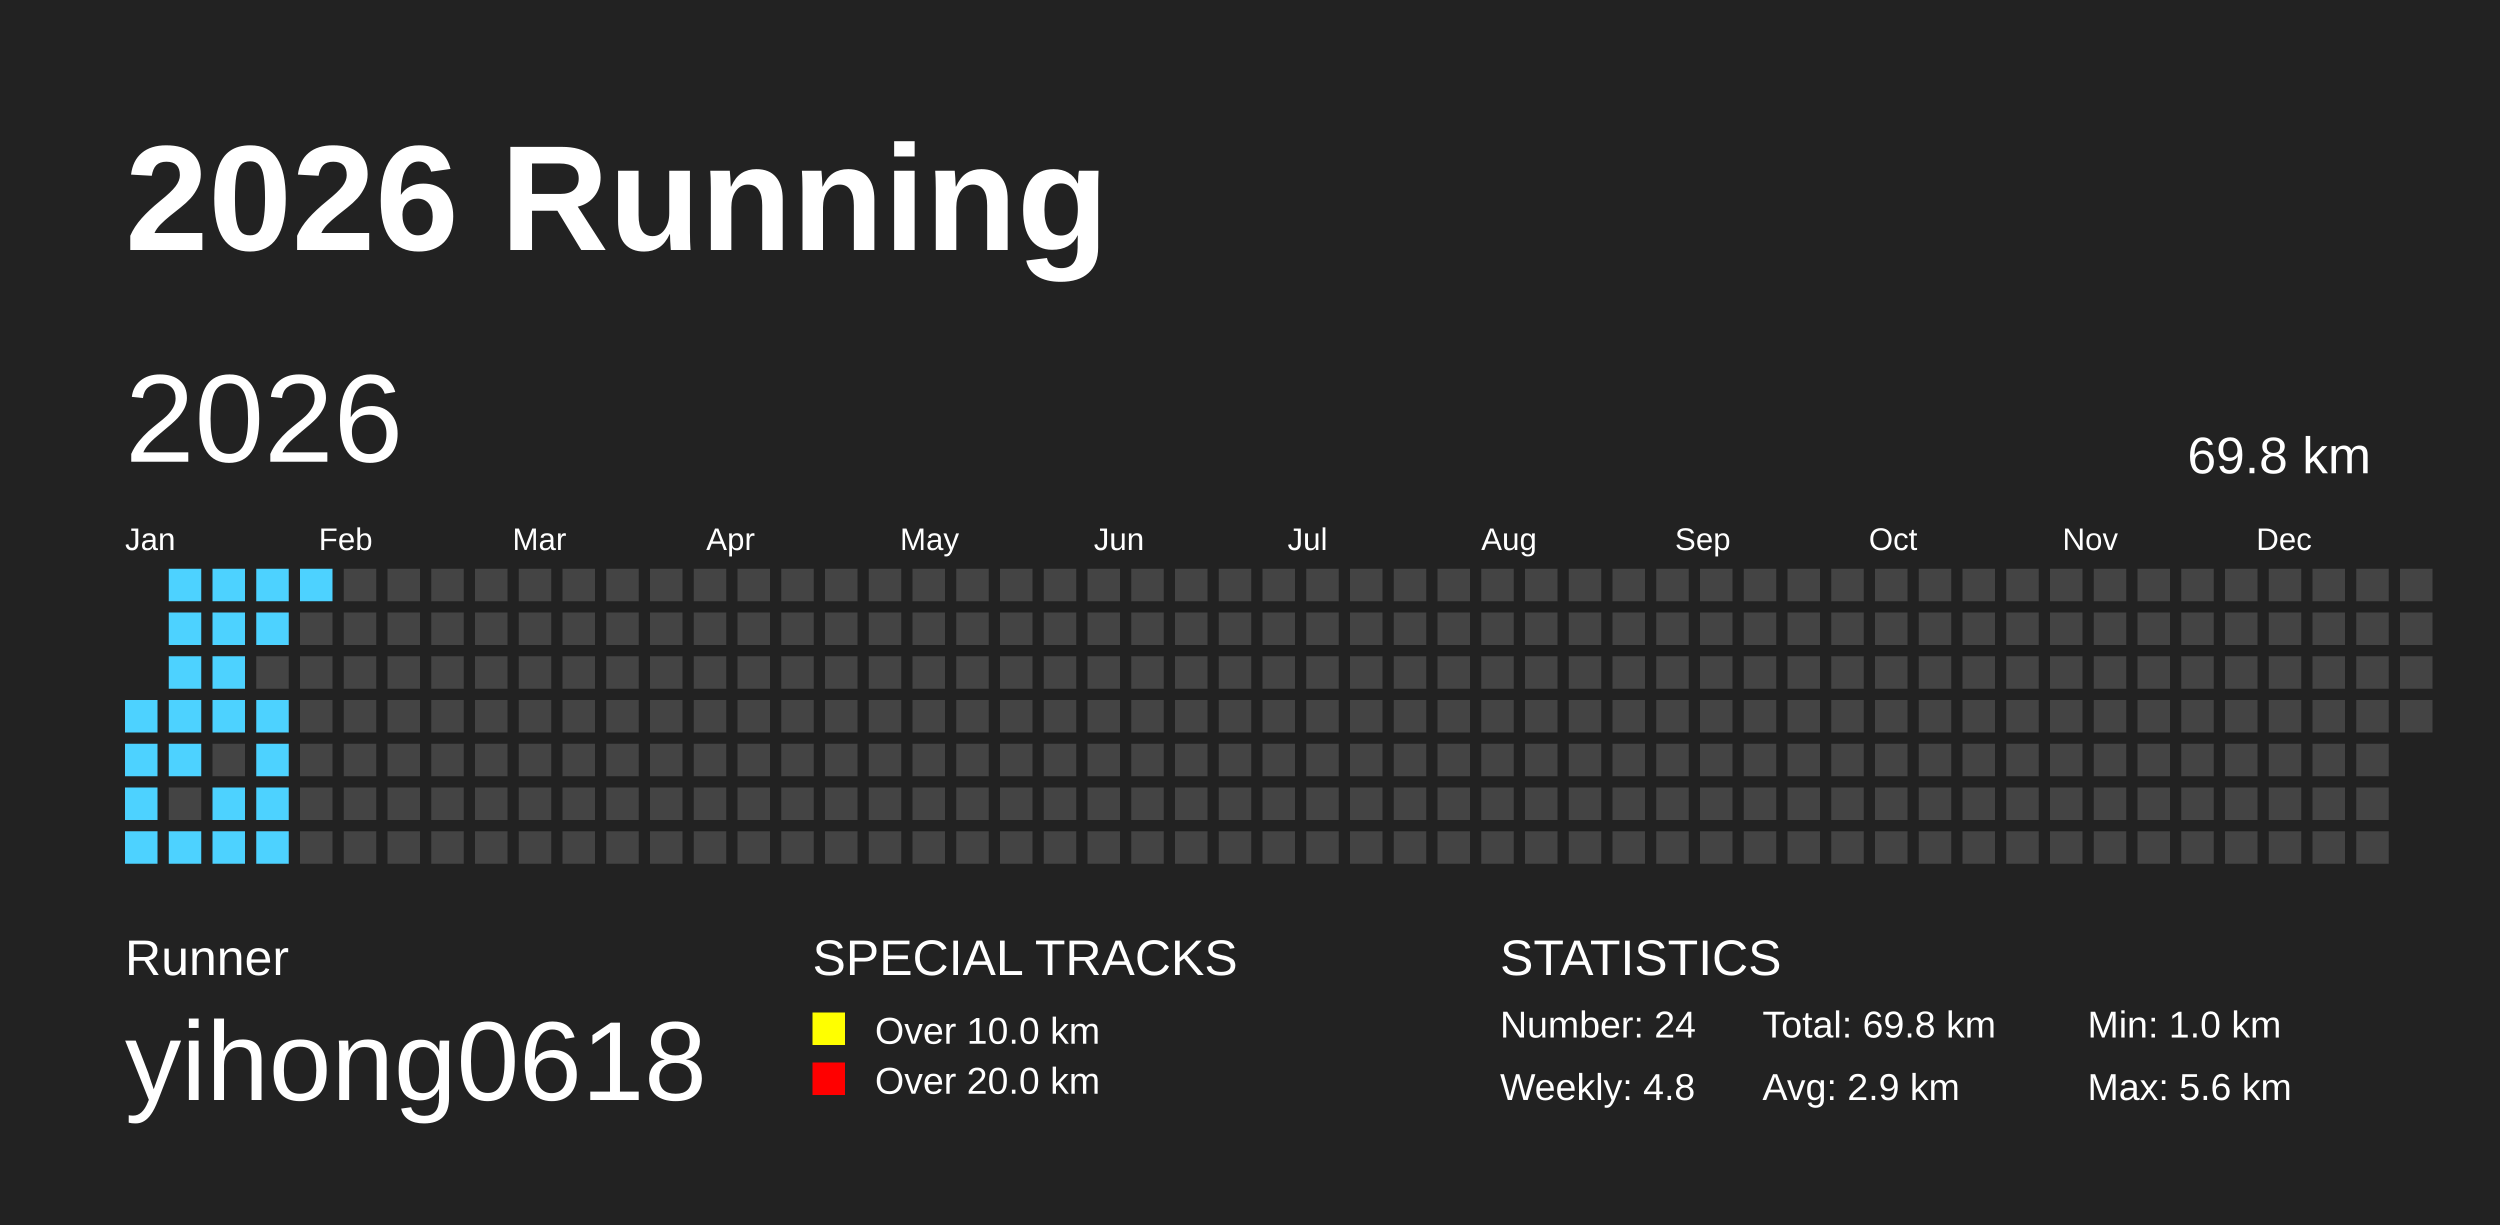
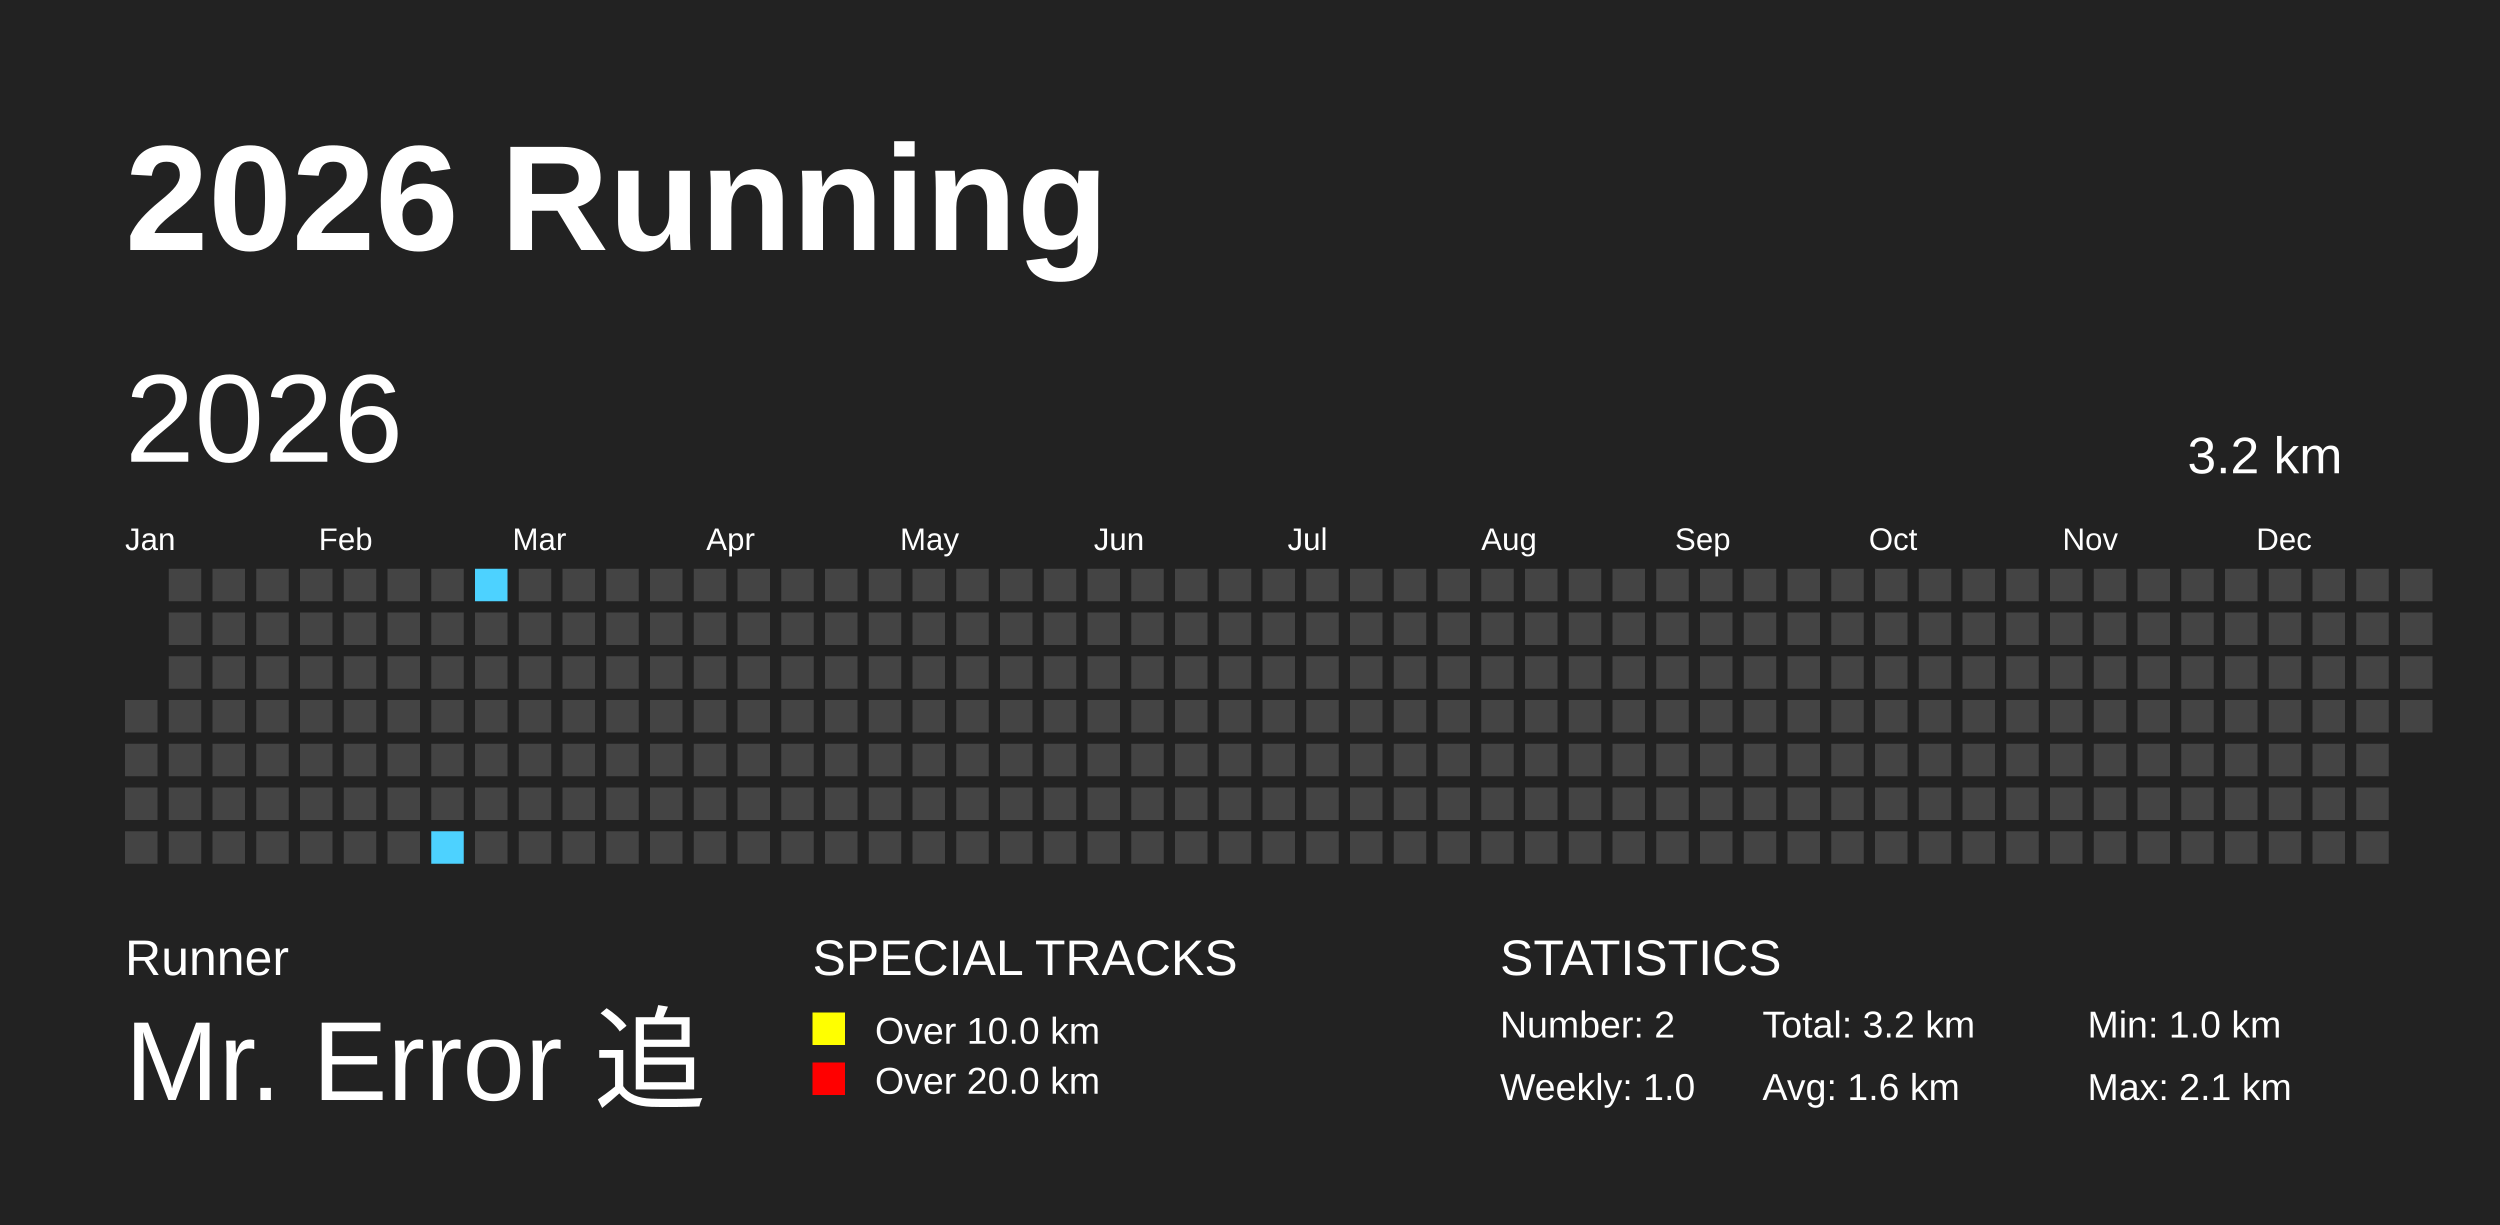
<svg xmlns="http://www.w3.org/2000/svg" baseProfile="full" height="98mm" version="1.1" viewBox="0,0,200,98" width="200mm">
  <defs />
  <rect fill="#222222" height="98" width="200" x="0" y="0" />
  <text fill="#FFFFFF" style="font-size:12px; font-family:Arial; font-weight:bold;" x="10" y="20">2026 Running</text>
  <text fill="#FFFFFF" style="font-size:4px; font-family:Arial" x="10" y="78">Runner</text>
-   <text fill="#FFFFFF" style="font-size:9px; font-family:Arial" x="10" y="88">yihong0618</text>
+   <text fill="#FFFFFF" style="font-size:9px; font-family:Arial" x="10" y="88">Mr. Error 追</text>
  <text fill="#FFFFFF" style="font-size:4px; font-family:Arial" x="65" y="78">SPECIAL TRACKS</text>
  <rect fill="yellow" height="2.6" width="2.6" x="65" y="81" />
  <text fill="#FFFFFF" style="font-size:3px; font-family:Arial" x="70" y="83.5">Over 10.0 km</text>
  <rect fill="red" height="2.6" width="2.6" x="65" y="85" />
  <text fill="#FFFFFF" style="font-size:3px; font-family:Arial" x="70" y="87.5">Over 20.0 km</text>
  <text fill="#FFFFFF" style="font-size:4px; font-family:Arial" x="120" y="78">STATISTICS</text>
-   <text fill="#FFFFFF" style="font-size:3px; font-family:Arial" x="120" y="83">Number: 24</text>
-   <text fill="#FFFFFF" style="font-size:3px; font-family:Arial" x="120" y="88">Weekly: 4.8</text>
-   <text fill="#FFFFFF" style="font-size:3px; font-family:Arial" x="141" y="83">Total: 69.8 km</text>
-   <text fill="#FFFFFF" style="font-size:3px; font-family:Arial" x="141" y="88">Avg: 2.9 km</text>
+   <text fill="#FFFFFF" style="font-size:3px; font-family:Arial" x="120" y="83">Number: 2</text>
+   <text fill="#FFFFFF" style="font-size:3px; font-family:Arial" x="120" y="88">Weekly: 1.0</text>
+   <text fill="#FFFFFF" style="font-size:3px; font-family:Arial" x="141" y="83">Total: 3.2 km</text>
+   <text fill="#FFFFFF" style="font-size:3px; font-family:Arial" x="141" y="88">Avg: 1.6 km</text>
  <text fill="#FFFFFF" style="font-size:3px; font-family:Arial" x="167" y="83">Min: 1.0 km</text>
-   <text fill="#FFFFFF" style="font-size:3px; font-family:Arial" x="167" y="88">Max: 5.6 km</text>
+   <text fill="#FFFFFF" style="font-size:3px; font-family:Arial" x="167" y="88">Max: 2.1 km</text>
  <text dominant-baseline="hanging" fill="#FFFFFF" style="font-size:10.0px; font-family:Arial;" x="10" y="30">2026</text>
-   <text dominant-baseline="hanging" fill="#FFFFFF" style="font-size:4.125px; font-family:Arial;" x="175" y="35">69.8 km</text>
+   <text dominant-baseline="hanging" fill="#FFFFFF" style="font-size:4.125px; font-family:Arial;" x="175" y="35">3.2 km</text>
  <text fill="#FFFFFF" style="font-size:2.5px; font-family:Arial" x="10.0" y="44">Jan</text>
  <text fill="#FFFFFF" style="font-size:2.5px; font-family:Arial" x="25.5" y="44">Feb</text>
  <text fill="#FFFFFF" style="font-size:2.5px; font-family:Arial" x="41.0" y="44">Mar</text>
  <text fill="#FFFFFF" style="font-size:2.5px; font-family:Arial" x="56.5" y="44">Apr</text>
  <text fill="#FFFFFF" style="font-size:2.5px; font-family:Arial" x="72.0" y="44">May</text>
  <text fill="#FFFFFF" style="font-size:2.5px; font-family:Arial" x="87.5" y="44">Jun</text>
  <text fill="#FFFFFF" style="font-size:2.5px; font-family:Arial" x="103.0" y="44">Jul</text>
  <text fill="#FFFFFF" style="font-size:2.5px; font-family:Arial" x="118.5" y="44">Aug</text>
  <text fill="#FFFFFF" style="font-size:2.5px; font-family:Arial" x="134.0" y="44">Sep</text>
  <text fill="#FFFFFF" style="font-size:2.5px; font-family:Arial" x="149.5" y="44">Oct</text>
  <text fill="#FFFFFF" style="font-size:2.5px; font-family:Arial" x="165.0" y="44">Nov</text>
  <text fill="#FFFFFF" style="font-size:2.5px; font-family:Arial" x="180.5" y="44">Dec</text>
-   <rect fill="#4DD2FF" height="2.6" width="2.6" x="10.0" y="56.0" />
-   <rect fill="#4DD2FF" height="2.6" width="2.6" x="10.0" y="59.5" />
-   <rect fill="#4DD2FF" height="2.6" width="2.6" x="10.0" y="63.0" />
-   <rect fill="#4DD2FF" height="2.6" width="2.6" x="10.0" y="66.5" />
-   <rect fill="#4DD2FF" height="2.6" width="2.6" x="13.5" y="45.5" />
-   <rect fill="#4DD2FF" height="2.6" width="2.6" x="13.5" y="49.0" />
-   <rect fill="#4DD2FF" height="2.6" width="2.6" x="13.5" y="52.5" />
-   <rect fill="#4DD2FF" height="2.6" width="2.6" x="13.5" y="56.0" />
-   <rect fill="#4DD2FF" height="2.6" width="2.6" x="13.5" y="59.5" />
+   <rect fill="#444444" height="2.6" width="2.6" x="10.0" y="56.0" />
+   <rect fill="#444444" height="2.6" width="2.6" x="10.0" y="59.5" />
+   <rect fill="#444444" height="2.6" width="2.6" x="10.0" y="63.0" />
+   <rect fill="#444444" height="2.6" width="2.6" x="10.0" y="66.5" />
+   <rect fill="#444444" height="2.6" width="2.6" x="13.5" y="45.5" />
+   <rect fill="#444444" height="2.6" width="2.6" x="13.5" y="49.0" />
+   <rect fill="#444444" height="2.6" width="2.6" x="13.5" y="52.5" />
+   <rect fill="#444444" height="2.6" width="2.6" x="13.5" y="56.0" />
+   <rect fill="#444444" height="2.6" width="2.6" x="13.5" y="59.5" />
  <rect fill="#444444" height="2.6" width="2.6" x="13.5" y="63.0" />
-   <rect fill="#4DD2FF" height="2.6" width="2.6" x="13.5" y="66.5" />
-   <rect fill="#4DD2FF" height="2.6" width="2.6" x="17.0" y="45.5" />
-   <rect fill="#4DD2FF" height="2.6" width="2.6" x="17.0" y="49.0" />
-   <rect fill="#4DD2FF" height="2.6" width="2.6" x="17.0" y="52.5" />
-   <rect fill="#4DD2FF" height="2.6" width="2.6" x="17.0" y="56.0" />
+   <rect fill="#444444" height="2.6" width="2.6" x="13.5" y="66.5" />
+   <rect fill="#444444" height="2.6" width="2.6" x="17.0" y="45.5" />
+   <rect fill="#444444" height="2.6" width="2.6" x="17.0" y="49.0" />
+   <rect fill="#444444" height="2.6" width="2.6" x="17.0" y="52.5" />
+   <rect fill="#444444" height="2.6" width="2.6" x="17.0" y="56.0" />
  <rect fill="#444444" height="2.6" width="2.6" x="17.0" y="59.5" />
-   <rect fill="#4DD2FF" height="2.6" width="2.6" x="17.0" y="63.0" />
-   <rect fill="#4DD2FF" height="2.6" width="2.6" x="17.0" y="66.5" />
-   <rect fill="#4DD2FF" height="2.6" width="2.6" x="20.5" y="45.5" />
-   <rect fill="#4DD2FF" height="2.6" width="2.6" x="20.5" y="49.0" />
+   <rect fill="#444444" height="2.6" width="2.6" x="17.0" y="63.0" />
+   <rect fill="#444444" height="2.6" width="2.6" x="17.0" y="66.5" />
+   <rect fill="#444444" height="2.6" width="2.6" x="20.5" y="45.5" />
+   <rect fill="#444444" height="2.6" width="2.6" x="20.5" y="49.0" />
  <rect fill="#444444" height="2.6" width="2.6" x="20.5" y="52.5" />
-   <rect fill="#4DD2FF" height="2.6" width="2.6" x="20.5" y="56.0" />
-   <rect fill="#4DD2FF" height="2.6" width="2.6" x="20.5" y="59.5" />
-   <rect fill="#4DD2FF" height="2.6" width="2.6" x="20.5" y="63.0" />
-   <rect fill="#4DD2FF" height="2.6" width="2.6" x="20.5" y="66.5" />
-   <rect fill="#4DD2FF" height="2.6" width="2.6" x="24.0" y="45.5" />
+   <rect fill="#444444" height="2.6" width="2.6" x="20.5" y="56.0" />
+   <rect fill="#444444" height="2.6" width="2.6" x="20.5" y="59.5" />
+   <rect fill="#444444" height="2.6" width="2.6" x="20.5" y="63.0" />
+   <rect fill="#444444" height="2.6" width="2.6" x="20.5" y="66.5" />
+   <rect fill="#444444" height="2.6" width="2.6" x="24.0" y="45.5" />
  <rect fill="#444444" height="2.6" width="2.6" x="24.0" y="49.0" />
  <rect fill="#444444" height="2.6" width="2.6" x="24.0" y="52.5" />
  <rect fill="#444444" height="2.6" width="2.6" x="24.0" y="56.0" />
  <rect fill="#444444" height="2.6" width="2.6" x="24.0" y="59.5" />
  <rect fill="#444444" height="2.6" width="2.6" x="24.0" y="63.0" />
  <rect fill="#444444" height="2.6" width="2.6" x="24.0" y="66.5" />
  <rect fill="#444444" height="2.6" width="2.6" x="27.5" y="45.5" />
  <rect fill="#444444" height="2.6" width="2.6" x="27.5" y="49.0" />
  <rect fill="#444444" height="2.6" width="2.6" x="27.5" y="52.5" />
  <rect fill="#444444" height="2.6" width="2.6" x="27.5" y="56.0" />
  <rect fill="#444444" height="2.6" width="2.6" x="27.5" y="59.5" />
  <rect fill="#444444" height="2.6" width="2.6" x="27.5" y="63.0" />
  <rect fill="#444444" height="2.6" width="2.6" x="27.5" y="66.5" />
  <rect fill="#444444" height="2.6" width="2.6" x="31.0" y="45.5" />
  <rect fill="#444444" height="2.6" width="2.6" x="31.0" y="49.0" />
  <rect fill="#444444" height="2.6" width="2.6" x="31.0" y="52.5" />
  <rect fill="#444444" height="2.6" width="2.6" x="31.0" y="56.0" />
  <rect fill="#444444" height="2.6" width="2.6" x="31.0" y="59.5" />
  <rect fill="#444444" height="2.6" width="2.6" x="31.0" y="63.0" />
  <rect fill="#444444" height="2.6" width="2.6" x="31.0" y="66.5" />
  <rect fill="#444444" height="2.6" width="2.6" x="34.5" y="45.5" />
  <rect fill="#444444" height="2.6" width="2.6" x="34.5" y="49.0" />
  <rect fill="#444444" height="2.6" width="2.6" x="34.5" y="52.5" />
  <rect fill="#444444" height="2.6" width="2.6" x="34.5" y="56.0" />
  <rect fill="#444444" height="2.6" width="2.6" x="34.5" y="59.5" />
  <rect fill="#444444" height="2.6" width="2.6" x="34.5" y="63.0" />
-   <rect fill="#444444" height="2.6" width="2.6" x="34.5" y="66.5" />
-   <rect fill="#444444" height="2.6" width="2.6" x="38.0" y="45.5" />
+   <rect fill="#4DD2FF" height="2.6" width="2.6" x="34.5" y="66.5" />
+   <rect fill="#4DD2FF" height="2.6" width="2.6" x="38.0" y="45.5" />
  <rect fill="#444444" height="2.6" width="2.6" x="38.0" y="49.0" />
  <rect fill="#444444" height="2.6" width="2.6" x="38.0" y="52.5" />
  <rect fill="#444444" height="2.6" width="2.6" x="38.0" y="56.0" />
  <rect fill="#444444" height="2.6" width="2.6" x="38.0" y="59.5" />
  <rect fill="#444444" height="2.6" width="2.6" x="38.0" y="63.0" />
  <rect fill="#444444" height="2.6" width="2.6" x="38.0" y="66.5" />
  <rect fill="#444444" height="2.6" width="2.6" x="41.5" y="45.5" />
  <rect fill="#444444" height="2.6" width="2.6" x="41.5" y="49.0" />
  <rect fill="#444444" height="2.6" width="2.6" x="41.5" y="52.5" />
  <rect fill="#444444" height="2.6" width="2.6" x="41.5" y="56.0" />
  <rect fill="#444444" height="2.6" width="2.6" x="41.5" y="59.5" />
  <rect fill="#444444" height="2.6" width="2.6" x="41.5" y="63.0" />
  <rect fill="#444444" height="2.6" width="2.6" x="41.5" y="66.5" />
  <rect fill="#444444" height="2.6" width="2.6" x="45.0" y="45.5" />
  <rect fill="#444444" height="2.6" width="2.6" x="45.0" y="49.0" />
  <rect fill="#444444" height="2.6" width="2.6" x="45.0" y="52.5" />
  <rect fill="#444444" height="2.6" width="2.6" x="45.0" y="56.0" />
  <rect fill="#444444" height="2.6" width="2.6" x="45.0" y="59.5" />
  <rect fill="#444444" height="2.6" width="2.6" x="45.0" y="63.0" />
  <rect fill="#444444" height="2.6" width="2.6" x="45.0" y="66.5" />
  <rect fill="#444444" height="2.6" width="2.6" x="48.5" y="45.5" />
  <rect fill="#444444" height="2.6" width="2.6" x="48.5" y="49.0" />
  <rect fill="#444444" height="2.6" width="2.6" x="48.5" y="52.5" />
  <rect fill="#444444" height="2.6" width="2.6" x="48.5" y="56.0" />
  <rect fill="#444444" height="2.6" width="2.6" x="48.5" y="59.5" />
  <rect fill="#444444" height="2.6" width="2.6" x="48.5" y="63.0" />
  <rect fill="#444444" height="2.6" width="2.6" x="48.5" y="66.5" />
  <rect fill="#444444" height="2.6" width="2.6" x="52.0" y="45.5" />
  <rect fill="#444444" height="2.6" width="2.6" x="52.0" y="49.0" />
  <rect fill="#444444" height="2.6" width="2.6" x="52.0" y="52.5" />
  <rect fill="#444444" height="2.6" width="2.6" x="52.0" y="56.0" />
  <rect fill="#444444" height="2.6" width="2.6" x="52.0" y="59.5" />
  <rect fill="#444444" height="2.6" width="2.6" x="52.0" y="63.0" />
  <rect fill="#444444" height="2.6" width="2.6" x="52.0" y="66.5" />
  <rect fill="#444444" height="2.6" width="2.6" x="55.5" y="45.5" />
  <rect fill="#444444" height="2.6" width="2.6" x="55.5" y="49.0" />
  <rect fill="#444444" height="2.6" width="2.6" x="55.5" y="52.5" />
  <rect fill="#444444" height="2.6" width="2.6" x="55.5" y="56.0" />
  <rect fill="#444444" height="2.6" width="2.6" x="55.5" y="59.5" />
  <rect fill="#444444" height="2.6" width="2.6" x="55.5" y="63.0" />
  <rect fill="#444444" height="2.6" width="2.6" x="55.5" y="66.5" />
  <rect fill="#444444" height="2.6" width="2.6" x="59.0" y="45.5" />
  <rect fill="#444444" height="2.6" width="2.6" x="59.0" y="49.0" />
  <rect fill="#444444" height="2.6" width="2.6" x="59.0" y="52.5" />
  <rect fill="#444444" height="2.6" width="2.6" x="59.0" y="56.0" />
  <rect fill="#444444" height="2.6" width="2.6" x="59.0" y="59.5" />
  <rect fill="#444444" height="2.6" width="2.6" x="59.0" y="63.0" />
  <rect fill="#444444" height="2.6" width="2.6" x="59.0" y="66.5" />
  <rect fill="#444444" height="2.6" width="2.6" x="62.5" y="45.5" />
  <rect fill="#444444" height="2.6" width="2.6" x="62.5" y="49.0" />
  <rect fill="#444444" height="2.6" width="2.6" x="62.5" y="52.5" />
  <rect fill="#444444" height="2.6" width="2.6" x="62.5" y="56.0" />
  <rect fill="#444444" height="2.6" width="2.6" x="62.5" y="59.5" />
  <rect fill="#444444" height="2.6" width="2.6" x="62.5" y="63.0" />
  <rect fill="#444444" height="2.6" width="2.6" x="62.5" y="66.5" />
  <rect fill="#444444" height="2.6" width="2.6" x="66.0" y="45.5" />
  <rect fill="#444444" height="2.6" width="2.6" x="66.0" y="49.0" />
  <rect fill="#444444" height="2.6" width="2.6" x="66.0" y="52.5" />
  <rect fill="#444444" height="2.6" width="2.6" x="66.0" y="56.0" />
  <rect fill="#444444" height="2.6" width="2.6" x="66.0" y="59.5" />
  <rect fill="#444444" height="2.6" width="2.6" x="66.0" y="63.0" />
  <rect fill="#444444" height="2.6" width="2.6" x="66.0" y="66.5" />
  <rect fill="#444444" height="2.6" width="2.6" x="69.5" y="45.5" />
  <rect fill="#444444" height="2.6" width="2.6" x="69.5" y="49.0" />
  <rect fill="#444444" height="2.6" width="2.6" x="69.5" y="52.5" />
  <rect fill="#444444" height="2.6" width="2.6" x="69.5" y="56.0" />
  <rect fill="#444444" height="2.6" width="2.6" x="69.5" y="59.5" />
  <rect fill="#444444" height="2.6" width="2.6" x="69.5" y="63.0" />
  <rect fill="#444444" height="2.6" width="2.6" x="69.5" y="66.5" />
  <rect fill="#444444" height="2.6" width="2.6" x="73.0" y="45.5" />
  <rect fill="#444444" height="2.6" width="2.6" x="73.0" y="49.0" />
  <rect fill="#444444" height="2.6" width="2.6" x="73.0" y="52.5" />
  <rect fill="#444444" height="2.6" width="2.6" x="73.0" y="56.0" />
  <rect fill="#444444" height="2.6" width="2.6" x="73.0" y="59.5" />
  <rect fill="#444444" height="2.6" width="2.6" x="73.0" y="63.0" />
  <rect fill="#444444" height="2.6" width="2.6" x="73.0" y="66.5" />
  <rect fill="#444444" height="2.6" width="2.6" x="76.5" y="45.5" />
  <rect fill="#444444" height="2.6" width="2.6" x="76.5" y="49.0" />
  <rect fill="#444444" height="2.6" width="2.6" x="76.5" y="52.5" />
  <rect fill="#444444" height="2.6" width="2.6" x="76.5" y="56.0" />
  <rect fill="#444444" height="2.6" width="2.6" x="76.5" y="59.5" />
  <rect fill="#444444" height="2.6" width="2.6" x="76.5" y="63.0" />
  <rect fill="#444444" height="2.6" width="2.6" x="76.5" y="66.5" />
  <rect fill="#444444" height="2.6" width="2.6" x="80.0" y="45.5" />
  <rect fill="#444444" height="2.6" width="2.6" x="80.0" y="49.0" />
  <rect fill="#444444" height="2.6" width="2.6" x="80.0" y="52.5" />
  <rect fill="#444444" height="2.6" width="2.6" x="80.0" y="56.0" />
  <rect fill="#444444" height="2.6" width="2.6" x="80.0" y="59.5" />
  <rect fill="#444444" height="2.6" width="2.6" x="80.0" y="63.0" />
  <rect fill="#444444" height="2.6" width="2.6" x="80.0" y="66.5" />
  <rect fill="#444444" height="2.6" width="2.6" x="83.5" y="45.5" />
  <rect fill="#444444" height="2.6" width="2.6" x="83.5" y="49.0" />
  <rect fill="#444444" height="2.6" width="2.6" x="83.5" y="52.5" />
  <rect fill="#444444" height="2.6" width="2.6" x="83.5" y="56.0" />
  <rect fill="#444444" height="2.6" width="2.6" x="83.5" y="59.5" />
  <rect fill="#444444" height="2.6" width="2.6" x="83.5" y="63.0" />
  <rect fill="#444444" height="2.6" width="2.6" x="83.5" y="66.5" />
  <rect fill="#444444" height="2.6" width="2.6" x="87.0" y="45.5" />
  <rect fill="#444444" height="2.6" width="2.6" x="87.0" y="49.0" />
  <rect fill="#444444" height="2.6" width="2.6" x="87.0" y="52.5" />
  <rect fill="#444444" height="2.6" width="2.6" x="87.0" y="56.0" />
  <rect fill="#444444" height="2.6" width="2.6" x="87.0" y="59.5" />
  <rect fill="#444444" height="2.6" width="2.6" x="87.0" y="63.0" />
  <rect fill="#444444" height="2.6" width="2.6" x="87.0" y="66.5" />
  <rect fill="#444444" height="2.6" width="2.6" x="90.5" y="45.5" />
  <rect fill="#444444" height="2.6" width="2.6" x="90.5" y="49.0" />
  <rect fill="#444444" height="2.6" width="2.6" x="90.5" y="52.5" />
  <rect fill="#444444" height="2.6" width="2.6" x="90.5" y="56.0" />
  <rect fill="#444444" height="2.6" width="2.6" x="90.5" y="59.5" />
  <rect fill="#444444" height="2.6" width="2.6" x="90.5" y="63.0" />
  <rect fill="#444444" height="2.6" width="2.6" x="90.5" y="66.5" />
  <rect fill="#444444" height="2.6" width="2.6" x="94.0" y="45.5" />
  <rect fill="#444444" height="2.6" width="2.6" x="94.0" y="49.0" />
  <rect fill="#444444" height="2.6" width="2.6" x="94.0" y="52.5" />
  <rect fill="#444444" height="2.6" width="2.6" x="94.0" y="56.0" />
  <rect fill="#444444" height="2.6" width="2.6" x="94.0" y="59.5" />
  <rect fill="#444444" height="2.6" width="2.6" x="94.0" y="63.0" />
  <rect fill="#444444" height="2.6" width="2.6" x="94.0" y="66.5" />
  <rect fill="#444444" height="2.6" width="2.6" x="97.5" y="45.5" />
  <rect fill="#444444" height="2.6" width="2.6" x="97.5" y="49.0" />
  <rect fill="#444444" height="2.6" width="2.6" x="97.5" y="52.5" />
  <rect fill="#444444" height="2.6" width="2.6" x="97.5" y="56.0" />
  <rect fill="#444444" height="2.6" width="2.6" x="97.5" y="59.5" />
  <rect fill="#444444" height="2.6" width="2.6" x="97.5" y="63.0" />
  <rect fill="#444444" height="2.6" width="2.6" x="97.5" y="66.5" />
  <rect fill="#444444" height="2.6" width="2.6" x="101.0" y="45.5" />
  <rect fill="#444444" height="2.6" width="2.6" x="101.0" y="49.0" />
  <rect fill="#444444" height="2.6" width="2.6" x="101.0" y="52.5" />
  <rect fill="#444444" height="2.6" width="2.6" x="101.0" y="56.0" />
  <rect fill="#444444" height="2.6" width="2.6" x="101.0" y="59.5" />
  <rect fill="#444444" height="2.6" width="2.6" x="101.0" y="63.0" />
  <rect fill="#444444" height="2.6" width="2.6" x="101.0" y="66.5" />
  <rect fill="#444444" height="2.6" width="2.6" x="104.5" y="45.5" />
  <rect fill="#444444" height="2.6" width="2.6" x="104.5" y="49.0" />
  <rect fill="#444444" height="2.6" width="2.6" x="104.5" y="52.5" />
  <rect fill="#444444" height="2.6" width="2.6" x="104.5" y="56.0" />
  <rect fill="#444444" height="2.6" width="2.6" x="104.5" y="59.5" />
  <rect fill="#444444" height="2.6" width="2.6" x="104.5" y="63.0" />
  <rect fill="#444444" height="2.6" width="2.6" x="104.5" y="66.5" />
  <rect fill="#444444" height="2.6" width="2.6" x="108.0" y="45.5" />
  <rect fill="#444444" height="2.6" width="2.6" x="108.0" y="49.0" />
  <rect fill="#444444" height="2.6" width="2.6" x="108.0" y="52.5" />
  <rect fill="#444444" height="2.6" width="2.6" x="108.0" y="56.0" />
  <rect fill="#444444" height="2.6" width="2.6" x="108.0" y="59.5" />
  <rect fill="#444444" height="2.6" width="2.6" x="108.0" y="63.0" />
  <rect fill="#444444" height="2.6" width="2.6" x="108.0" y="66.5" />
  <rect fill="#444444" height="2.6" width="2.6" x="111.5" y="45.5" />
  <rect fill="#444444" height="2.6" width="2.6" x="111.5" y="49.0" />
  <rect fill="#444444" height="2.6" width="2.6" x="111.5" y="52.5" />
  <rect fill="#444444" height="2.6" width="2.6" x="111.5" y="56.0" />
  <rect fill="#444444" height="2.6" width="2.6" x="111.5" y="59.5" />
  <rect fill="#444444" height="2.6" width="2.6" x="111.5" y="63.0" />
  <rect fill="#444444" height="2.6" width="2.6" x="111.5" y="66.5" />
  <rect fill="#444444" height="2.6" width="2.6" x="115.0" y="45.5" />
  <rect fill="#444444" height="2.6" width="2.6" x="115.0" y="49.0" />
  <rect fill="#444444" height="2.6" width="2.6" x="115.0" y="52.5" />
  <rect fill="#444444" height="2.6" width="2.6" x="115.0" y="56.0" />
  <rect fill="#444444" height="2.6" width="2.6" x="115.0" y="59.5" />
  <rect fill="#444444" height="2.6" width="2.6" x="115.0" y="63.0" />
  <rect fill="#444444" height="2.6" width="2.6" x="115.0" y="66.5" />
  <rect fill="#444444" height="2.6" width="2.6" x="118.5" y="45.5" />
  <rect fill="#444444" height="2.6" width="2.6" x="118.5" y="49.0" />
  <rect fill="#444444" height="2.6" width="2.6" x="118.5" y="52.5" />
  <rect fill="#444444" height="2.6" width="2.6" x="118.5" y="56.0" />
  <rect fill="#444444" height="2.6" width="2.6" x="118.5" y="59.5" />
  <rect fill="#444444" height="2.6" width="2.6" x="118.5" y="63.0" />
  <rect fill="#444444" height="2.6" width="2.6" x="118.5" y="66.5" />
  <rect fill="#444444" height="2.6" width="2.6" x="122.0" y="45.5" />
  <rect fill="#444444" height="2.6" width="2.6" x="122.0" y="49.0" />
  <rect fill="#444444" height="2.6" width="2.6" x="122.0" y="52.5" />
  <rect fill="#444444" height="2.6" width="2.6" x="122.0" y="56.0" />
  <rect fill="#444444" height="2.6" width="2.6" x="122.0" y="59.5" />
  <rect fill="#444444" height="2.6" width="2.6" x="122.0" y="63.0" />
  <rect fill="#444444" height="2.6" width="2.6" x="122.0" y="66.5" />
  <rect fill="#444444" height="2.6" width="2.6" x="125.5" y="45.5" />
  <rect fill="#444444" height="2.6" width="2.6" x="125.5" y="49.0" />
  <rect fill="#444444" height="2.6" width="2.6" x="125.5" y="52.5" />
  <rect fill="#444444" height="2.6" width="2.6" x="125.5" y="56.0" />
  <rect fill="#444444" height="2.6" width="2.6" x="125.5" y="59.5" />
  <rect fill="#444444" height="2.6" width="2.6" x="125.5" y="63.0" />
  <rect fill="#444444" height="2.6" width="2.6" x="125.5" y="66.5" />
  <rect fill="#444444" height="2.6" width="2.6" x="129.0" y="45.5" />
  <rect fill="#444444" height="2.6" width="2.6" x="129.0" y="49.0" />
  <rect fill="#444444" height="2.6" width="2.6" x="129.0" y="52.5" />
  <rect fill="#444444" height="2.6" width="2.6" x="129.0" y="56.0" />
  <rect fill="#444444" height="2.6" width="2.6" x="129.0" y="59.5" />
  <rect fill="#444444" height="2.6" width="2.6" x="129.0" y="63.0" />
  <rect fill="#444444" height="2.6" width="2.6" x="129.0" y="66.5" />
  <rect fill="#444444" height="2.6" width="2.6" x="132.5" y="45.5" />
  <rect fill="#444444" height="2.6" width="2.6" x="132.5" y="49.0" />
  <rect fill="#444444" height="2.6" width="2.6" x="132.5" y="52.5" />
  <rect fill="#444444" height="2.6" width="2.6" x="132.5" y="56.0" />
  <rect fill="#444444" height="2.6" width="2.6" x="132.5" y="59.5" />
  <rect fill="#444444" height="2.6" width="2.6" x="132.5" y="63.0" />
  <rect fill="#444444" height="2.6" width="2.6" x="132.5" y="66.5" />
  <rect fill="#444444" height="2.6" width="2.6" x="136.0" y="45.5" />
  <rect fill="#444444" height="2.6" width="2.6" x="136.0" y="49.0" />
  <rect fill="#444444" height="2.6" width="2.6" x="136.0" y="52.5" />
  <rect fill="#444444" height="2.6" width="2.6" x="136.0" y="56.0" />
  <rect fill="#444444" height="2.6" width="2.6" x="136.0" y="59.5" />
  <rect fill="#444444" height="2.6" width="2.6" x="136.0" y="63.0" />
  <rect fill="#444444" height="2.6" width="2.6" x="136.0" y="66.5" />
  <rect fill="#444444" height="2.6" width="2.6" x="139.5" y="45.5" />
  <rect fill="#444444" height="2.6" width="2.6" x="139.5" y="49.0" />
  <rect fill="#444444" height="2.6" width="2.6" x="139.5" y="52.5" />
  <rect fill="#444444" height="2.6" width="2.6" x="139.5" y="56.0" />
  <rect fill="#444444" height="2.6" width="2.6" x="139.5" y="59.5" />
  <rect fill="#444444" height="2.6" width="2.6" x="139.5" y="63.0" />
  <rect fill="#444444" height="2.6" width="2.6" x="139.5" y="66.5" />
  <rect fill="#444444" height="2.6" width="2.6" x="143.0" y="45.5" />
  <rect fill="#444444" height="2.6" width="2.6" x="143.0" y="49.0" />
  <rect fill="#444444" height="2.6" width="2.6" x="143.0" y="52.5" />
  <rect fill="#444444" height="2.6" width="2.6" x="143.0" y="56.0" />
  <rect fill="#444444" height="2.6" width="2.6" x="143.0" y="59.5" />
  <rect fill="#444444" height="2.6" width="2.6" x="143.0" y="63.0" />
  <rect fill="#444444" height="2.6" width="2.6" x="143.0" y="66.5" />
  <rect fill="#444444" height="2.6" width="2.6" x="146.5" y="45.5" />
  <rect fill="#444444" height="2.6" width="2.6" x="146.5" y="49.0" />
  <rect fill="#444444" height="2.6" width="2.6" x="146.5" y="52.5" />
  <rect fill="#444444" height="2.6" width="2.6" x="146.5" y="56.0" />
  <rect fill="#444444" height="2.6" width="2.6" x="146.5" y="59.5" />
  <rect fill="#444444" height="2.6" width="2.6" x="146.5" y="63.0" />
  <rect fill="#444444" height="2.6" width="2.6" x="146.5" y="66.5" />
  <rect fill="#444444" height="2.6" width="2.6" x="150.0" y="45.5" />
  <rect fill="#444444" height="2.6" width="2.6" x="150.0" y="49.0" />
  <rect fill="#444444" height="2.6" width="2.6" x="150.0" y="52.5" />
  <rect fill="#444444" height="2.6" width="2.6" x="150.0" y="56.0" />
  <rect fill="#444444" height="2.6" width="2.6" x="150.0" y="59.5" />
  <rect fill="#444444" height="2.6" width="2.6" x="150.0" y="63.0" />
  <rect fill="#444444" height="2.6" width="2.6" x="150.0" y="66.5" />
  <rect fill="#444444" height="2.6" width="2.6" x="153.5" y="45.5" />
  <rect fill="#444444" height="2.6" width="2.6" x="153.5" y="49.0" />
  <rect fill="#444444" height="2.6" width="2.6" x="153.5" y="52.5" />
  <rect fill="#444444" height="2.6" width="2.6" x="153.5" y="56.0" />
  <rect fill="#444444" height="2.6" width="2.6" x="153.5" y="59.5" />
  <rect fill="#444444" height="2.6" width="2.6" x="153.5" y="63.0" />
  <rect fill="#444444" height="2.6" width="2.6" x="153.5" y="66.5" />
  <rect fill="#444444" height="2.6" width="2.6" x="157.0" y="45.5" />
  <rect fill="#444444" height="2.6" width="2.6" x="157.0" y="49.0" />
  <rect fill="#444444" height="2.6" width="2.6" x="157.0" y="52.5" />
  <rect fill="#444444" height="2.6" width="2.6" x="157.0" y="56.0" />
  <rect fill="#444444" height="2.6" width="2.6" x="157.0" y="59.5" />
  <rect fill="#444444" height="2.6" width="2.6" x="157.0" y="63.0" />
  <rect fill="#444444" height="2.6" width="2.6" x="157.0" y="66.5" />
  <rect fill="#444444" height="2.6" width="2.6" x="160.5" y="45.5" />
  <rect fill="#444444" height="2.6" width="2.6" x="160.5" y="49.0" />
  <rect fill="#444444" height="2.6" width="2.6" x="160.5" y="52.5" />
  <rect fill="#444444" height="2.6" width="2.6" x="160.5" y="56.0" />
  <rect fill="#444444" height="2.6" width="2.6" x="160.5" y="59.5" />
  <rect fill="#444444" height="2.6" width="2.6" x="160.5" y="63.0" />
  <rect fill="#444444" height="2.6" width="2.6" x="160.5" y="66.5" />
  <rect fill="#444444" height="2.6" width="2.6" x="164.0" y="45.5" />
  <rect fill="#444444" height="2.6" width="2.6" x="164.0" y="49.0" />
  <rect fill="#444444" height="2.6" width="2.6" x="164.0" y="52.5" />
  <rect fill="#444444" height="2.6" width="2.6" x="164.0" y="56.0" />
  <rect fill="#444444" height="2.6" width="2.6" x="164.0" y="59.5" />
  <rect fill="#444444" height="2.6" width="2.6" x="164.0" y="63.0" />
  <rect fill="#444444" height="2.6" width="2.6" x="164.0" y="66.5" />
  <rect fill="#444444" height="2.6" width="2.6" x="167.5" y="45.5" />
  <rect fill="#444444" height="2.6" width="2.6" x="167.5" y="49.0" />
  <rect fill="#444444" height="2.6" width="2.6" x="167.5" y="52.5" />
  <rect fill="#444444" height="2.6" width="2.6" x="167.5" y="56.0" />
  <rect fill="#444444" height="2.6" width="2.6" x="167.5" y="59.5" />
  <rect fill="#444444" height="2.6" width="2.6" x="167.5" y="63.0" />
  <rect fill="#444444" height="2.6" width="2.6" x="167.5" y="66.5" />
  <rect fill="#444444" height="2.6" width="2.6" x="171.0" y="45.5" />
  <rect fill="#444444" height="2.6" width="2.6" x="171.0" y="49.0" />
  <rect fill="#444444" height="2.6" width="2.6" x="171.0" y="52.5" />
  <rect fill="#444444" height="2.6" width="2.6" x="171.0" y="56.0" />
  <rect fill="#444444" height="2.6" width="2.6" x="171.0" y="59.5" />
  <rect fill="#444444" height="2.6" width="2.6" x="171.0" y="63.0" />
  <rect fill="#444444" height="2.6" width="2.6" x="171.0" y="66.5" />
  <rect fill="#444444" height="2.6" width="2.6" x="174.5" y="45.5" />
  <rect fill="#444444" height="2.6" width="2.6" x="174.5" y="49.0" />
  <rect fill="#444444" height="2.6" width="2.6" x="174.5" y="52.5" />
  <rect fill="#444444" height="2.6" width="2.6" x="174.5" y="56.0" />
  <rect fill="#444444" height="2.6" width="2.6" x="174.5" y="59.5" />
  <rect fill="#444444" height="2.6" width="2.6" x="174.5" y="63.0" />
  <rect fill="#444444" height="2.6" width="2.6" x="174.5" y="66.5" />
  <rect fill="#444444" height="2.6" width="2.6" x="178.0" y="45.5" />
  <rect fill="#444444" height="2.6" width="2.6" x="178.0" y="49.0" />
  <rect fill="#444444" height="2.6" width="2.6" x="178.0" y="52.5" />
  <rect fill="#444444" height="2.6" width="2.6" x="178.0" y="56.0" />
  <rect fill="#444444" height="2.6" width="2.6" x="178.0" y="59.5" />
  <rect fill="#444444" height="2.6" width="2.6" x="178.0" y="63.0" />
  <rect fill="#444444" height="2.6" width="2.6" x="178.0" y="66.5" />
  <rect fill="#444444" height="2.6" width="2.6" x="181.5" y="45.5" />
  <rect fill="#444444" height="2.6" width="2.6" x="181.5" y="49.0" />
  <rect fill="#444444" height="2.6" width="2.6" x="181.5" y="52.5" />
  <rect fill="#444444" height="2.6" width="2.6" x="181.5" y="56.0" />
  <rect fill="#444444" height="2.6" width="2.6" x="181.5" y="59.5" />
  <rect fill="#444444" height="2.6" width="2.6" x="181.5" y="63.0" />
  <rect fill="#444444" height="2.6" width="2.6" x="181.5" y="66.5" />
  <rect fill="#444444" height="2.6" width="2.6" x="185.0" y="45.5" />
  <rect fill="#444444" height="2.6" width="2.6" x="185.0" y="49.0" />
  <rect fill="#444444" height="2.6" width="2.6" x="185.0" y="52.5" />
  <rect fill="#444444" height="2.6" width="2.6" x="185.0" y="56.0" />
  <rect fill="#444444" height="2.6" width="2.6" x="185.0" y="59.5" />
  <rect fill="#444444" height="2.6" width="2.6" x="185.0" y="63.0" />
  <rect fill="#444444" height="2.6" width="2.6" x="185.0" y="66.5" />
  <rect fill="#444444" height="2.6" width="2.6" x="188.5" y="45.5" />
  <rect fill="#444444" height="2.6" width="2.6" x="188.5" y="49.0" />
  <rect fill="#444444" height="2.6" width="2.6" x="188.5" y="52.5" />
  <rect fill="#444444" height="2.6" width="2.6" x="188.5" y="56.0" />
  <rect fill="#444444" height="2.6" width="2.6" x="188.5" y="59.5" />
  <rect fill="#444444" height="2.6" width="2.6" x="188.5" y="63.0" />
  <rect fill="#444444" height="2.6" width="2.6" x="188.5" y="66.5" />
  <rect fill="#444444" height="2.6" width="2.6" x="192.0" y="45.5" />
  <rect fill="#444444" height="2.6" width="2.6" x="192.0" y="49.0" />
  <rect fill="#444444" height="2.6" width="2.6" x="192.0" y="52.5" />
  <rect fill="#444444" height="2.6" width="2.6" x="192.0" y="56.0" />
</svg>
